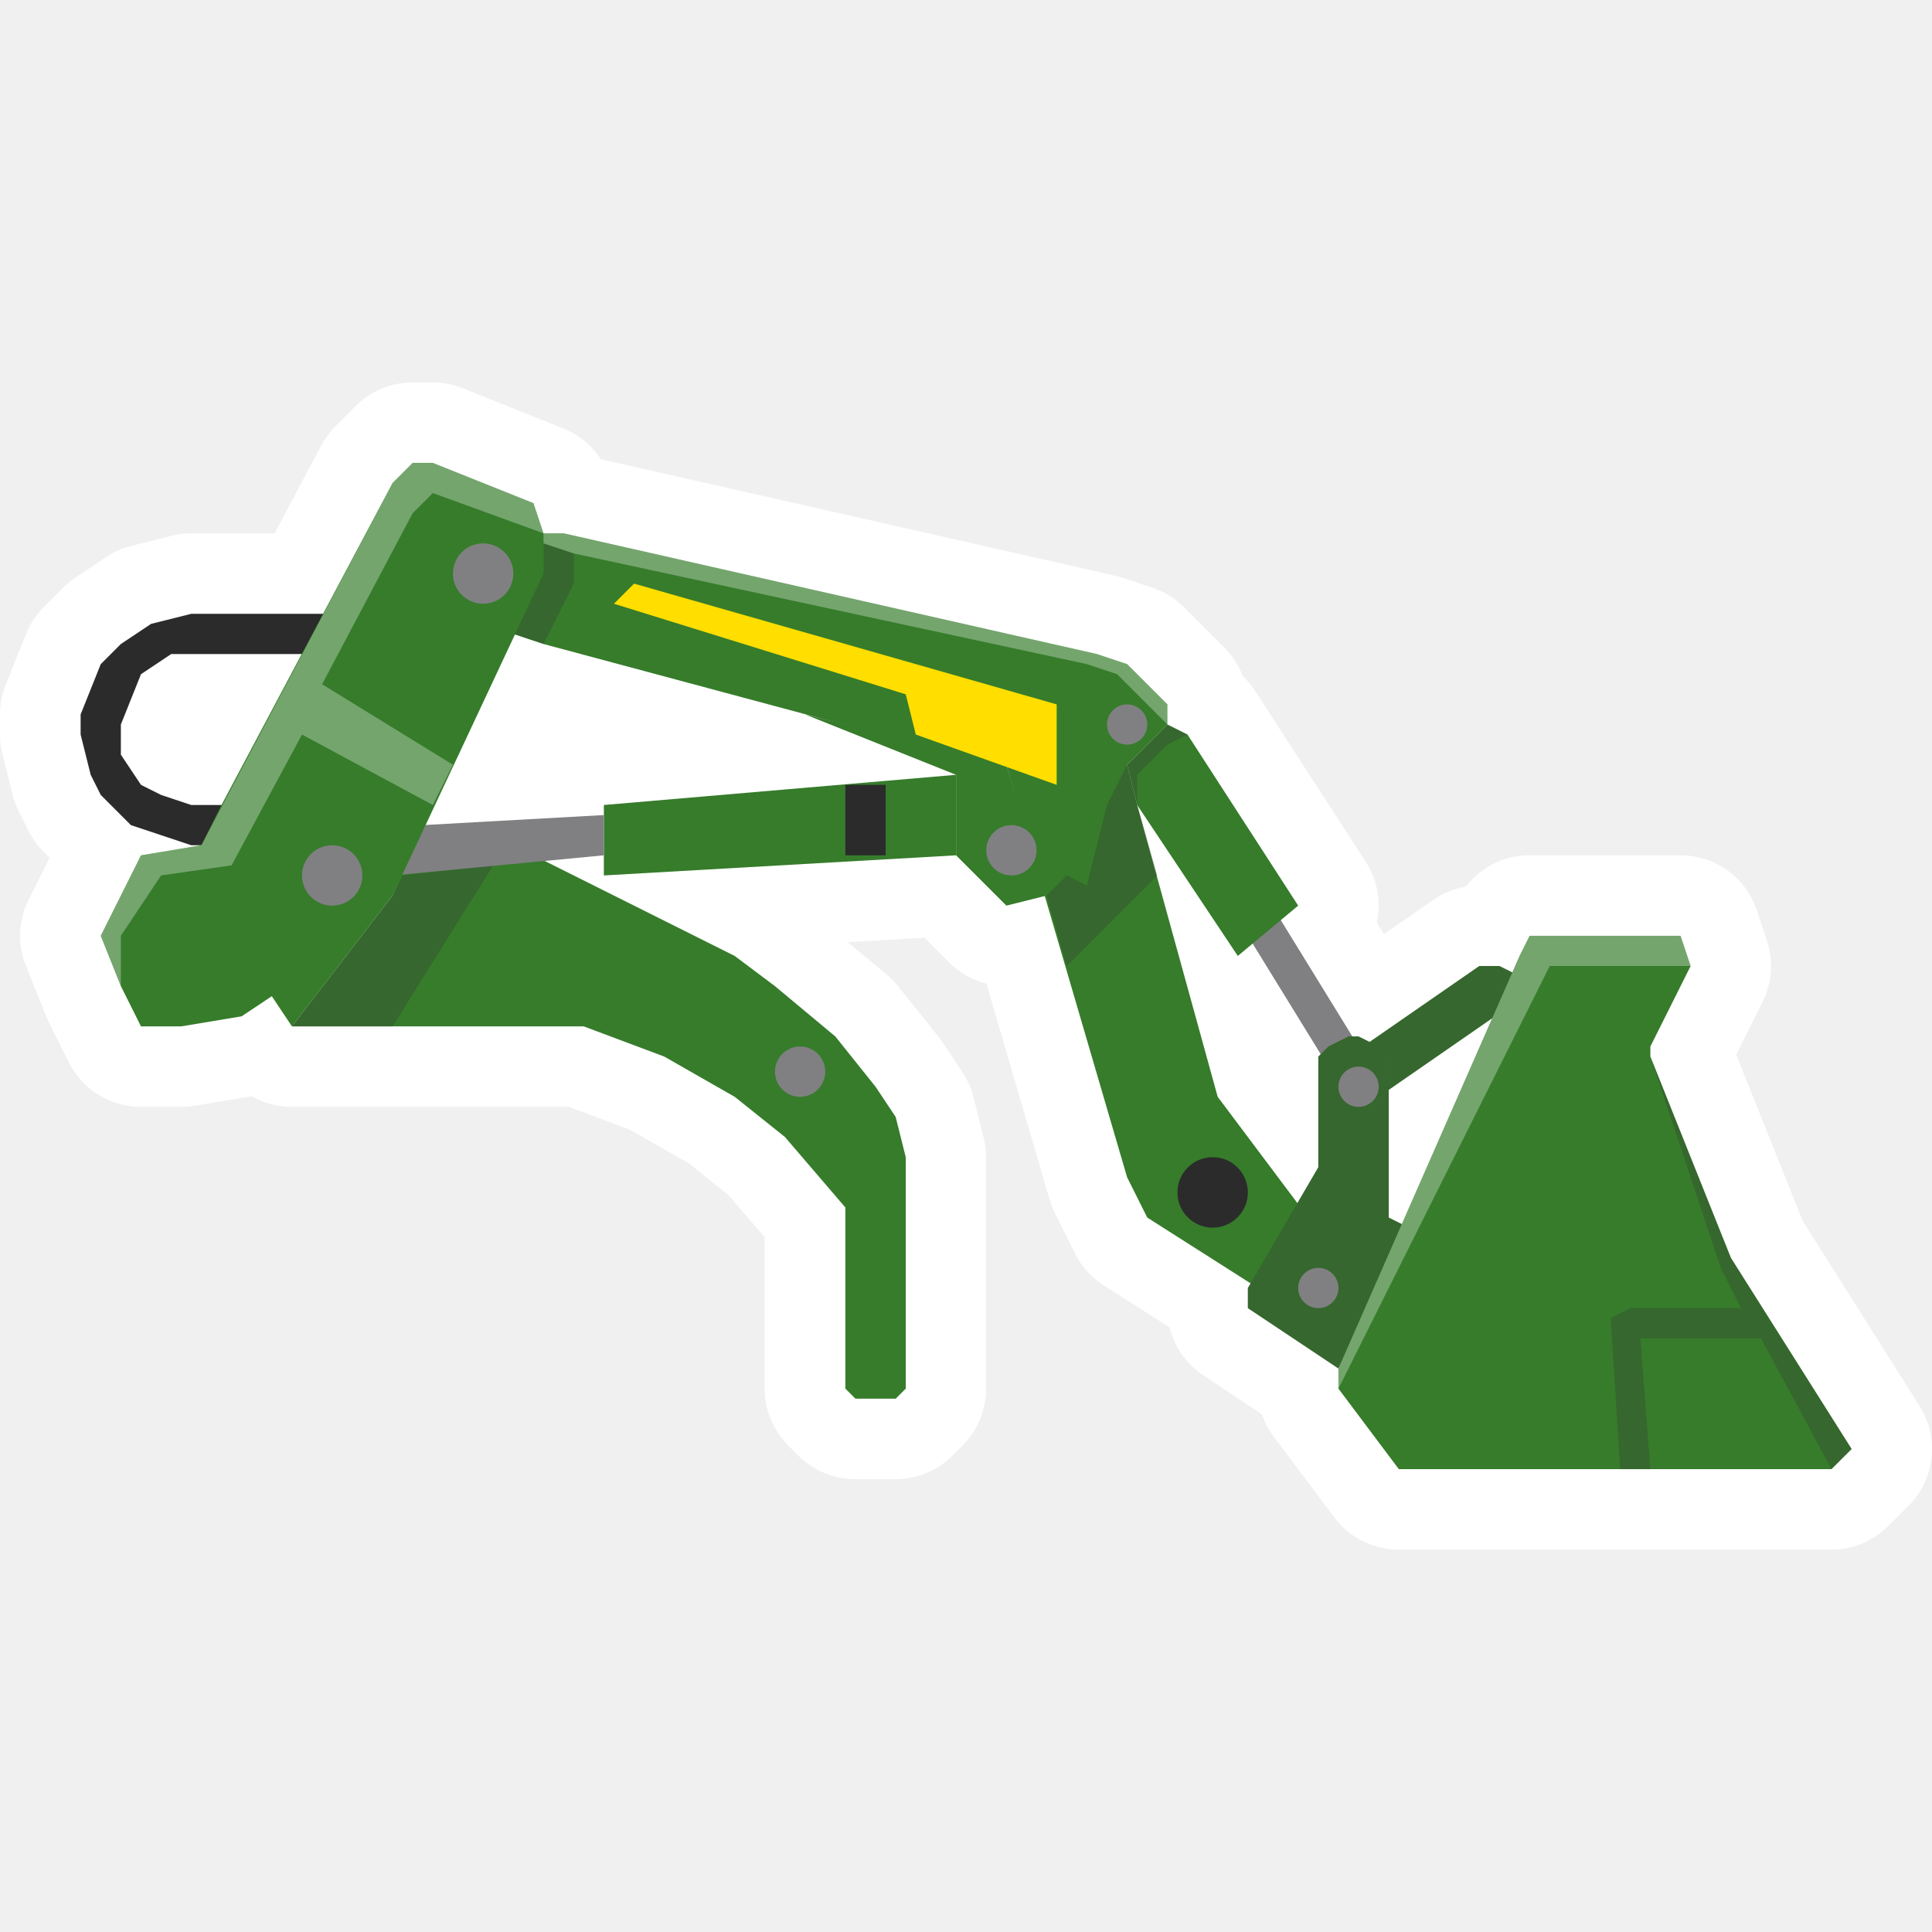
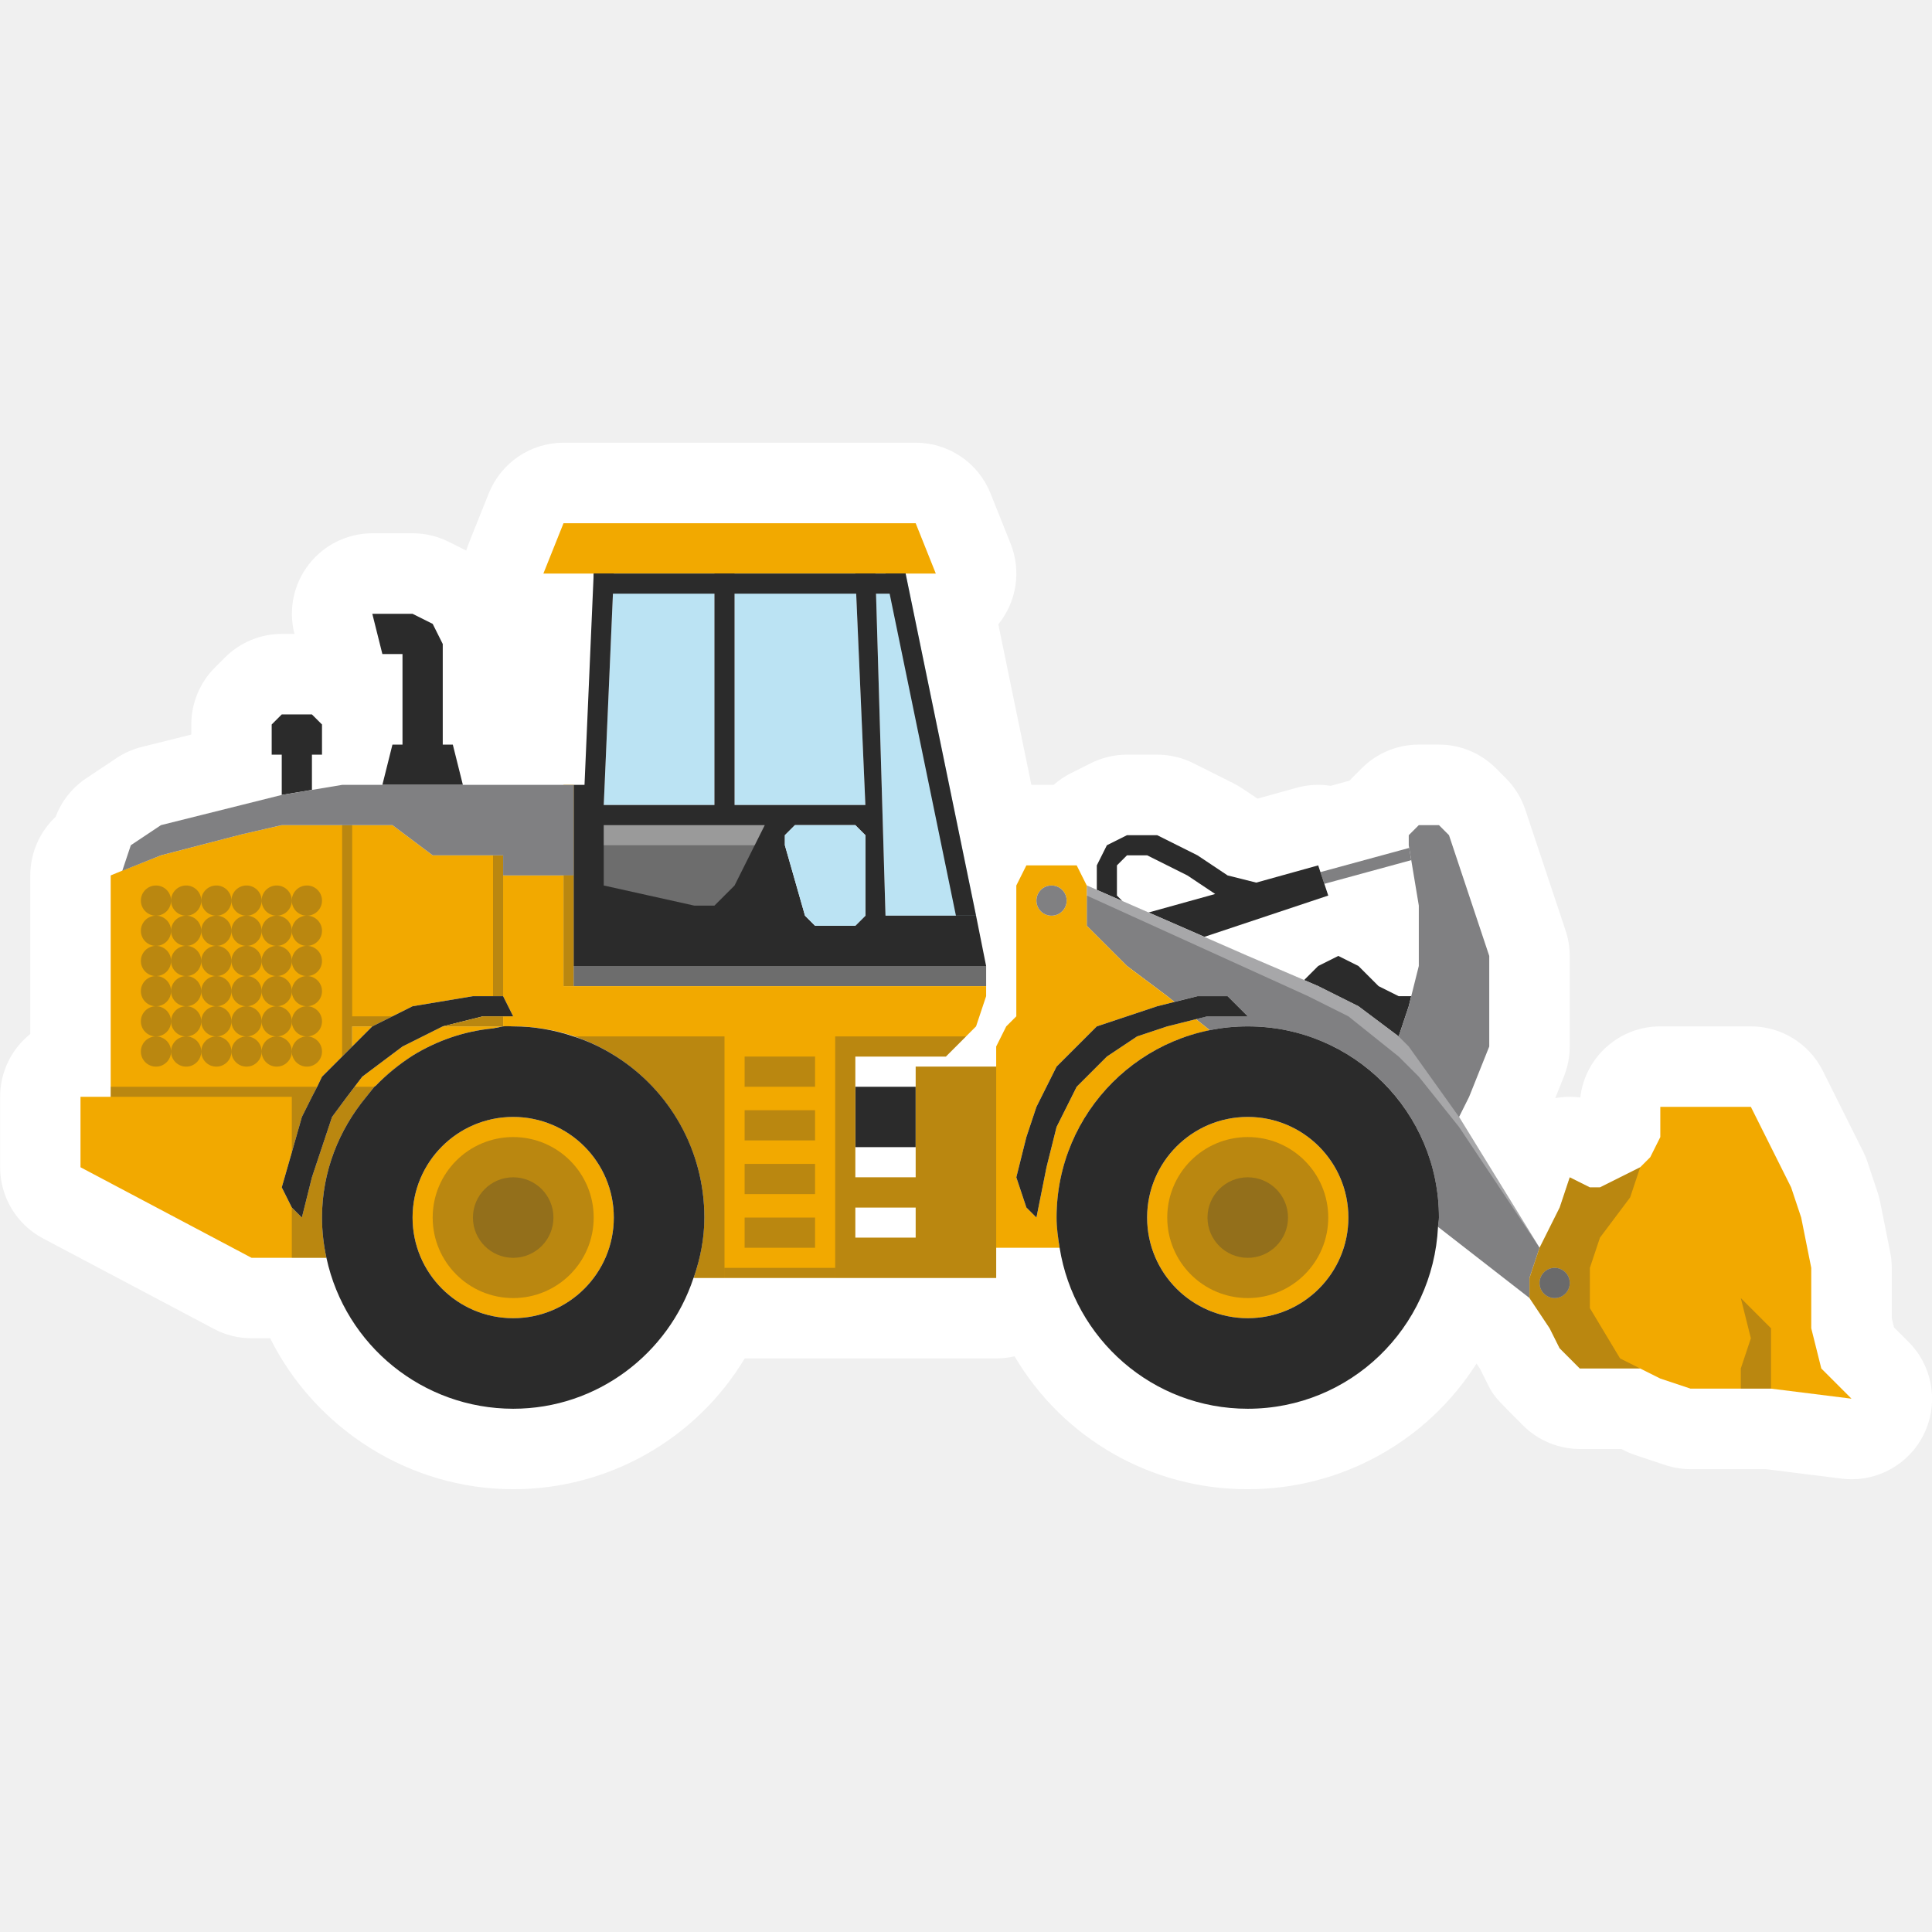
- <svg xmlns="http://www.w3.org/2000/svg" class="css-9txd9r" focusable="false" viewBox="0 0 48 48" data-icon-name="IconEquipmentLoader" size="65">
-   <path id="IconEquipmentLoader__outline" d="m47.691 34.932-2.902-4.595-1.654-4.135.654-1.308a2 2 0 0 0 .109-1.527l-.25-.75a2 2 0 0 0-1.897-1.368h-3.75c-.627 0-1.209.293-1.583.778-.288.049-.563.16-.805.328l-1.231.852-.175-.285a2 2 0 0 0-.276-1.509l-2.75-4.25a2 2 0 0 0-.308-.369 2 2 0 0 0-.457-.708l-1-1a2 2 0 0 0-.782-.483l-.75-.25a2 2 0 0 0-.191-.053l-12.765-2.89a2 2 0 0 0-.934-.766l-2.5-1a2 2 0 0 0-.743-.143h-.5a2 2 0 0 0-1.414.586l-.5.5q-.211.212-.352.476l-1.163 2.188H4.751q-.246 0-.485.06l-1 .25a2 2 0 0 0-.624.276l-.75.5a2 2 0 0 0-.305.25l-.5.5c-.192.192-.342.42-.443.671l-.5 1.25A2 2 0 0 0 0 17.75v.5q0 .246.06.485l.25 1q.053.214.151.409l.25.5q.145.29.375.52l.147.147-.522 1.044a2 2 0 0 0-.068 1.637l.5 1.25q.031.078.068.152l.5 1A2 2 0 0 0 3.5 27.5h1q.165 0 .329-.027l1.426-.238c.298.171.64.265.995.265h6.887l1.51.566 1.475.843.981.785.896 1.046v3.76a2 2 0 0 0 .586 1.414l.25.25a2 2 0 0 0 1.414.586h1a2 2 0 0 0 1.414-.586l.25-.25a2 2 0 0 0 .586-1.414v-5.75q0-.246-.06-.485l-.25-1a2 2 0 0 0-.276-.624l-.5-.75a2 2 0 0 0-.102-.14l-1-1.25a2 2 0 0 0-.281-.287l-.968-.807 1.907-.109.616.616c.259.259.579.437.922.524l1.573 5.373q.05.172.131.333l.5 1c.162.324.409.598.715.793l1.631 1.038c.118.481.412.908.833 1.189l1.465.977c.068.2.167.389.295.559l1.5 2a2 2 0 0 0 1.6.8H45.5a2 2 0 0 0 1.414-.586l.25-.25.25-.25a2 2 0 0 0 .277-2.482" class="outline" fill="#fff" />
-   <g id="IconEquipmentLoader__icon">
-     <path d="M7.253 25.5h7.25l2 .75 1.75 1 1.25 1 1.5 1.75v4.5l.25.25h1l.25-.25v-5.75l-.25-1-.5-.75-1-1.25-1.5-1.25-1-.75-5-2.5-2.75-.75-.75 1.75z" class="primary" fill="#367C2B" />
-     <path d="M7.253 25.5h2.5l2.5-4-2.25.25-.25.5z" class="shadow" fill="#353535" opacity=".3" />
-     <path d="M8.753 15.25h-4l-1 .25-.75.5-.5.5-.5 1.25v.5l.25 1 .25.5.75.75.75.25.75.25h1.25l.25-1h-1.5l-.75-.25-.5-.25-.5-.75V18l.5-1.25.75-.5h4z" class="neutral1" fill="#2b2b2b" />
-     <path d="M23.753 19.25v2l1.25 1.25 1-.25-1-3.25-5-1.25z" class="primary" fill="#367C2B" />
-     <path d="m31.003 23.25 2 3.25.25-.25.5-.25-2-3.25z" class="neutral2" fill="#808082" />
-     <path d="m28.003 19 .25 1 2.5 3.75 1.5-1.25-2.75-4.25-.5-.25z" class="primary" fill="#367C2B" />
-     <path d="m28.003 19 .25 1v-.75l.75-.75.5-.25-.5-.25z" class="shadow" fill="#353535" opacity=".3" />
-     <path d="m33.503 26.25 3.25-2.25h.5l.5.25-.25.75-3.25 2.25z" class="primary" fill="#367C2B" />
-     <path d="m33.503 26.25 3.25-2.25h.5l.5.25-.25.75-3.25 2.25z" class="shadow" fill="#353535" opacity=".3" />
-     <path d="m31.253 32-2.75-1.75-.5-1-3-10.25-1.25-.25L13.503 16l-.75-.25.75-2.5h.5l13.25 3 .75.25 1 1v.5l-1 1 .25 1 2 7.25 2.25 3z" class="primary" fill="#367C2B" />
-     <path d="M13.503 14.25v-.75l.75.25v.75l-.75 1.5-.75-.25z" class="shadow" fill="#353535" opacity=".3" />
-     <path d="m23.753 21.25-8.75.5V20l8.75-.75z" class="primary" fill="#367C2B" />
-     <path d="M21.003 19.5h1v1.75h-1z" class="neutral1" fill="#2b2b2b" />
-     <path d="m15.003 20.25-4.5.25-.75 1.25 5.25-.5z" class="neutral2" fill="#808082" />
-     <path d="m7.253 25.5-.5-.75-.75.5-1.5.25h-1l-.5-1-.5-1.25 1-2 1.5-.25.5-1 4.25-8 .5-.5h.5l2.5 1 .25.75v1l-3.75 8z" class="primary" fill="#367C2B" />
-     <path d="m8.003 17 3.25 2-.5 1-3.25-1.75-1.75 3.25-1.75.25-1 1.5v1.25l-.5-1.25 1-2 1.5-.25 4.75-9 .5-.5h.5l2.5 1 .25.75-2.75-1-.5.5z" class="highlight" fill="#fefeff" opacity=".31" />
-     <circle cx="28.003" cy="18" r=".5" class="neutral2" fill="#808082" />
-     <circle cx="25.128" cy="21.125" r=".625" class="neutral2" fill="#808082" />
-     <circle cx="30.128" cy="29.625" r=".875" class="neutral1" fill="#2b2b2b" />
-     <circle cx="12.003" cy="14.25" r=".75" class="neutral2" fill="#808082" />
-     <circle cx="8.253" cy="21.75" r=".75" class="neutral2" fill="#808082" />
-     <path d="m33.253 34-2.25-1.5V32l1.75-3v-2.75l.25-.25.5-.25h.25l.5.25.25.25v4l.5.25z" class="primary" fill="#367C2B" />
-     <path d="m33.253 34-2.25-1.5V32l1.75-3v-2.75l.25-.25.5-.25h.25l.5.25.25.25v4l.5.25z" class="shadow" fill="#353535" opacity=".3" />
-     <path d="m38.003 23.25-.25.5-4.5 10.25v.5l1.5 2h10.75l.25-.25.25-.25-3-4.75-2-5V26l1-2-.25-.75z" class="primary" fill="#367C2B" />
-     <circle cx="33.753" cy="27" r=".5" class="neutral2" fill="#808082" />
-     <circle cx="32.753" cy="32" r=".5" class="neutral2" fill="#808082" />
-     <path d="m38.003 23.25-.25.5-4.5 10.25v.5l5.25-10.5h3.5l-.25-.75z" class="highlight" fill="#fefeff" opacity=".31" />
-     <path d="m41.003 26.25 1.75 5.25.5 1h-2.75l-.484.25.234 3.75h.75l-.25-3.25h3l1.75 3.25.25-.25.25-.25-3-4.75z" class="shadow" fill="#353535" opacity=".3" />
-     <path d="m14.253 13.75 12.75 2.75.75.25 1.25 1.25v-.5l-1-1-.75-.25-13.25-3h-.5v.25z" class="highlight" fill="#fefeff" opacity=".31" />
-     <path d="m26.003 22.25.5-.5.5.25.5-2 .5-1 .25 1 .5 1.75-2.25 2.25z" class="shadow" fill="#353535" opacity=".3" />
-     <path d="M26.253 19.5v-2l-3.5-1-7-2-.5.5 7.25 2.25.25 1z" class="stripe" fill="#FFDE00" />
-     <circle cx="19.878" cy="26.625" r=".625" class="neutral2" fill="#808082" />
+ <svg xmlns="http://www.w3.org/2000/svg" class="css-9txd9r" focusable="false" viewBox="0 0 48 48" data-icon-name="Loader">
+   <path id="Loader__outline" d="m47.414 33.336-.25-.25-.108-.108-.056-.224V31.5q0-.198-.039-.392l-.25-1.25a2 2 0 0 0-.064-.24l-.25-.75a2 2 0 0 0-.109-.262l-.5-1-.5-1a2 2 0 0 0-1.789-1.106h-2.25a2 2 0 0 0-1.987 1.767 2.065 2.065 0 0 0-.622.015l.216-.54c.095-.236.143-.488.143-.743v-2.25c0-.215-.035-.429-.103-.632l-.25-.75-.25-.75-.25-.75-.25-.75a2 2 0 0 0-.483-.782l-.25-.25a2 2 0 0 0-1.414-.586h-.5a2 2 0 0 0-1.414.586l-.25.25-.059.061-.466.127a2 2 0 0 0-.846.049l-.97.27-.385-.257a2 2 0 0 0-.215-.125l-.5-.25-.5-.25a2 2 0 0 0-.894-.211H28c-.31 0-.617.072-.894.211l-.5.25a2 2 0 0 0-.428.289h-.554l-.821-3.988a2.001 2.001 0 0 0 .305-2.005l-.5-1.25a2 2 0 0 0-1.857-1.257h-8.75a2 2 0 0 0-1.857 1.257l-.5 1.25a2 2 0 0 0-.06.173l-.438-.219a2 2 0 0 0-.894-.211h-1a2 2 0 0 0-1.94 2.485l.004.015h-.313a2 2 0 0 0-1.414.586l-.25.25a2 2 0 0 0-.586 1.414v.251l-.235.059-1 .25a2 2 0 0 0-.624.276l-.75.5a2 2 0 0 0-.762.958 2 2 0 0 0-.629 1.456v3.939c-.457.367-.75.93-.75 1.561v1.75a2 2 0 0 0 1.064 1.768l4.25 2.25c.288.153.61.232.936.232h.459c1.121 2.244 3.452 3.75 6.041 3.75a6.71 6.71 0 0 0 5.75-3.25h6.25a2 2 0 0 0 .454-.052 6.7 6.7 0 0 0 5.796 3.302 6.72 6.72 0 0 0 5.681-3.123l.086.129.19.381c.15.299.163.312.879 1.028a2 2 0 0 0 1.414.586h1.028l.078.039q.127.064.262.109l.75.25q.308.102.632.103h1.875l1.876.235q.124.015.249.016a2 2 0 0 0 1.414-3.414Z" class="outline" fill="#fff" />
+   <g id="Loader__icon">
+     <path d="M7.75 18.75H8V18l-.25-.25H7l-.25.25v.75H7v1l.75-.125z" class="neutral1" fill="#2b2b2b" />
+     <path d="m35.062 21.37-.051-.304-2.205.601.097.292z" class="neutral2" fill="#808082" />
+     <path d="M8.75 25.5v.5l.5-.5zM17.75 14.25h5.5l-.5-1.25H14l-.5 1.25h4.25" class="primary" fill="#F2A900" />
+     <path d="M22 22.75h2.25l-1.75-8.5h-.75zM18.25 20h3.25l-.25-5.75h-3zM15 20h2.75v-5.75h-2.5z" class="window" fill="#bbe3f3" />
+     <path d="M24.25 22.75H22l-.25-8.5h-.5L21.5 20h-3.25v-5.75h-.5V20H15l.25-5.75h-.5l-.228 5.25h-.272v5H24.5V24zm-2.75 0-.25.25h-1l-.25-.25-.5-1.75v-.25l.25-.25h1.5l.25.25zM9.75 18.5l-.25 1h2l-.25-1H11V16l-.25-.5-.5-.25h-1l.25 1h.5v2.25zM21.25 27h1.5v1.5h-1.5zM27.75 22.25v-.75l.25-.25h.5l.5.25.5.25.691.461-1.657.46 1.385.606L33 22.25l-.097-.292-.097-.291-.056-.167-1.539.428-.711-.178-.75-.5-.5-.25-.5-.25H28l-.5.25-.25.5v.609l.639.28zM34.25 24.5l-.25-.25-.25-.25-.5-.25-.5.25-.35.35.35.15 1 .5 1 .75L35 25l.062-.25h-.312z" class="neutral1" fill="#2b2b2b" />
+     <path d="m38.25 31-2-3.25.25-.5L37 26v-2.25l-.25-.75-.25-.75-.25-.75-.25-.75-.25-.25h-.5l-.25.25V21l.011.065.051.304.188 1.13v1.5l-.188.75-.062.25-.25.75-1-.75-1-.5-.35-.15-1.4-.6-1.081-.473-1.385-.606-.645-.282-.639-.28-.25-.109v1l1 1 1 .75.179.143.571-.143h.75l.5.5h-1l-.286.071.342.274a4.75 4.75 0 0 1 5.694 4.655c0 .079-.019.152-.023.23l.023.02 2.25 1.75v-.5l.25-.75Z" class="secondary" fill="#808082" />
+     <path d="m45.75 34.5-.5-.5-.25-1v-1.5l-.25-1.25-.25-.75-.5-1-.5-1h-2.25v.75l-.25.5-.25.25-.5.25-.5.25h-.25l-.5-.25-.25.75-.5 1-.25.75v.5l.5.75.247.495c.003.005.503.505.503.505h1.5l.5.25.75.25h2l2 .25zm-7.125-2.25a.375.375 0 1 1 0-.75.375.375 0 0 1 0 .75" class="primary" fill="#F2A900" />
+     <circle cx="31" cy="30.25" r="2.5" class="primary" fill="#F2A900" />
+     <path d="m30.056 25.595-.342-.274L29 25.5l-.75.25-.75.5-.75.75-.5 1-.25 1-.25 1.25-.25-.25-.25-.75.25-1 .25-.75.5-1 .5-.5.5-.5.75-.25.75-.25.429-.107L29 24.75 28 24l-1-1v-1l-.25-.5H25.5l-.25.5v3.25l-.25.25-.25.5v.5h-2v2.75h-1.5v-3h2.25l.75-.75.25-.75v-.25H14v-2.75h-1.5v-.5h-1.75l-1-.75H7l-1 .23-2 .52-.96.38-.29.12v5.5H2V29l4.25 2.25h1.86c-.07-.32-.11-.66-.11-1 0-1.14.42-2.18 1.1-3l.2-.25c.01-.01.02-.02.03-.02.28-.29.59-.54.93-.76.59-.36 1.26-.6 1.99-.67l.25-.05H11l-1 .5-1 .75-.38.5-.37.5-.5 1.5-.25 1-.25-.25-.25-.5.25-.87.25-.88.25-.5.13-.25.12-.25.75-.75v-.5h.5l1-.5 1.5-.25h.75l.25.5h-.25v.25c.085-.004.164 0 .25 0a4.75 4.75 0 0 1 4.75 4.75c0 .52-.104 1.011-.258 1.479l.008.021h7.5V31h1.576a5 5 0 0 1-.076-.75 4.75 4.75 0 0 1 3.806-4.655M26.125 22a.375.375 0 1 1 0 .75.375.375 0 0 1 0-.75m-3.375 8.75h-1.5V30h1.5z" class="primary" fill="#F2A900" />
+     <path d="m7.88 27-.13.25-.25.5-.25.88v-1.38h-4.5V27zM9.1 27.25c-.68.82-1.1 1.86-1.1 3 0 .34.04.68.11 1h-.86V30l.25.25.25-1 .5-1.5.37-.5.19-.25h.49zM8.5 26.25l.25-.25v-.5h.5l.5-.25h-1v-4.779H8.5zM12.25 24.75h.25v-3.5h-.25z" class="shadow" fill="#353535" opacity=".3" />
+     <path d="M14 24.5h.25v-5H14v5" class="primary" fill="#F2A900" />
+     <path d="M14 24.5h.25v-2.75H14v2.75" class="shadow" fill="#353535" opacity=".3" />
+     <path d="M20.25 23h1l.25-.25v-2l-.25-.25h-1.5l-.25.25V21l.5 1.75z" class="window" fill="#bbe3f3" />
+     <circle cx="26.125" cy="22.375" r=".375" class="neutral2" fill="#808082" />
+     <circle cx="38.625" cy="31.875" r=".375" class="neutral2" fill="#808082" />
+     <path d="M40.75 34h-1.5l-.5-.5-.25-.5-.5-.75v-.5l.25-.75.5-1 .25-.75.5.25h.25l1-.5-.25.75-.75 1-.25.75v1l.75 1.25z" class="shadow" fill="#353535" opacity=".3" />
+     <circle cx="4.625" cy="22.375" r=".375" class="shadow" fill="#353535" opacity=".3" />
+     <circle cx="3.875" cy="22.375" r=".375" class="shadow" fill="#353535" opacity=".3" />
+     <circle cx="3.875" cy="23.125" r=".375" class="shadow" fill="#353535" opacity=".3" />
+     <circle cx="3.875" cy="23.875" r=".375" class="shadow" fill="#353535" opacity=".3" />
+     <circle cx="3.875" cy="24.625" r=".375" class="shadow" fill="#353535" opacity=".3" />
+     <circle cx="3.875" cy="25.375" r=".375" class="shadow" fill="#353535" opacity=".3" />
+     <circle cx="3.875" cy="26.125" r=".375" class="shadow" fill="#353535" opacity=".3" />
+     <circle cx="5.375" cy="22.375" r=".375" class="shadow" fill="#353535" opacity=".3" />
+     <circle cx="6.125" cy="22.375" r=".375" class="shadow" fill="#353535" opacity=".3" />
+     <circle cx="6.875" cy="22.375" r=".375" class="shadow" fill="#353535" opacity=".3" />
+     <circle cx="7.625" cy="22.375" r=".375" class="shadow" fill="#353535" opacity=".3" />
+     <circle cx="4.625" cy="23.125" r=".375" class="shadow" fill="#353535" opacity=".3" />
+     <circle cx="5.375" cy="23.125" r=".375" class="shadow" fill="#353535" opacity=".3" />
+     <circle cx="6.125" cy="23.125" r=".375" class="shadow" fill="#353535" opacity=".3" />
+     <circle cx="6.875" cy="23.125" r=".375" class="shadow" fill="#353535" opacity=".3" />
+     <circle cx="7.625" cy="23.125" r=".375" class="shadow" fill="#353535" opacity=".3" />
+     <circle cx="4.625" cy="23.875" r=".375" class="shadow" fill="#353535" opacity=".3" />
+     <circle cx="5.375" cy="23.875" r=".375" class="shadow" fill="#353535" opacity=".3" />
+     <circle cx="6.125" cy="23.875" r=".375" class="shadow" fill="#353535" opacity=".3" />
+     <circle cx="6.875" cy="23.875" r=".375" class="shadow" fill="#353535" opacity=".3" />
+     <circle cx="7.625" cy="23.875" r=".375" class="shadow" fill="#353535" opacity=".3" />
+     <circle cx="4.625" cy="24.625" r=".375" class="shadow" fill="#353535" opacity=".3" />
+     <circle cx="5.375" cy="24.625" r=".375" class="shadow" fill="#353535" opacity=".3" />
+     <circle cx="6.125" cy="24.625" r=".375" class="shadow" fill="#353535" opacity=".3" />
+     <circle cx="6.875" cy="24.625" r=".375" class="shadow" fill="#353535" opacity=".3" />
+     <circle cx="7.625" cy="24.625" r=".375" class="shadow" fill="#353535" opacity=".3" />
+     <circle cx="4.625" cy="25.375" r=".375" class="shadow" fill="#353535" opacity=".3" />
+     <circle cx="5.375" cy="25.375" r=".375" class="shadow" fill="#353535" opacity=".3" />
+     <circle cx="6.125" cy="25.375" r=".375" class="shadow" fill="#353535" opacity=".3" />
+     <circle cx="6.875" cy="25.375" r=".375" class="shadow" fill="#353535" opacity=".3" />
+     <circle cx="7.625" cy="25.375" r=".375" class="shadow" fill="#353535" opacity=".3" />
+     <circle cx="4.625" cy="26.125" r=".375" class="shadow" fill="#353535" opacity=".3" />
+     <circle cx="5.375" cy="26.125" r=".375" class="shadow" fill="#353535" opacity=".3" />
+     <circle cx="6.125" cy="26.125" r=".375" class="shadow" fill="#353535" opacity=".3" />
+     <circle cx="6.875" cy="26.125" r=".375" class="shadow" fill="#353535" opacity=".3" />
+     <circle cx="7.625" cy="26.125" r=".375" class="shadow" fill="#353535" opacity=".3" />
+     <path d="M15 20.5h4l-.75 1.5-.25.25-.25.25h-.5L15 22z" class="highlight" fill="#fefeff" opacity=".31" />
+     <circle cx="35.5" cy="21" r=".25" class="neutral2" fill="#808082" />
+     <path d="M18.5 26.25h1.75V27H18.5zM18.5 27.583h1.75v.75H18.5zM18 31.5h2.75v.25H18z" class="shadow" fill="#353535" opacity=".3" />
+     <path d="M12.75 25.25H12l-1 .25-1 .5-1 .75-.38.5-.37.5-.5 1.5-.25 1-.25-.25-.25-.5.25-.87.25-.88.25-.5.13-.25.12-.25 1.25-1.25 1-.5 1.5-.25h.75zM31 25.5a4.75 4.75 0 0 0-4.75 4.75c0 .257.036.504.076.75.362 2.265 2.308 4 4.674 4 2.545 0 4.604-2.006 4.727-4.52.004-.078.023-.151.023-.23A4.75 4.75 0 0 0 31 25.5m0 7.25a2.5 2.5 0 1 1 0-5 2.5 2.5 0 0 1 0 5" class="neutral1" fill="#2b2b2b" />
+     <path d="m28 25.25-.75.25-.5.5-.5.5-.5 1-.25.75-.25 1 .25.75.25.25L26 29l.25-1 .5-1 .75-.75.75-.5.75-.25.714-.179.286-.071h1l-.5-.5h-.75l-.571.143-.429.107z" class="neutral1" fill="#2b2b2b" />
+     <circle cx="31" cy="30.25" r="2" class="shadow" fill="#353535" opacity=".3" />
+     <circle cx="31" cy="30.25" r="1" class="shadow" fill="#353535" opacity=".3" />
+     <path d="M15 20.5v.5h3.75l.25-.5zM24.5 24v.5H14.25V24z" class="highlight" fill="#fefeff" opacity=".31" />
+     <path d="M22.75 26.5v2.75h-1.5v-3h2.25l.5-.5h-3.25v6h4V26.5zm0 4.25h-1.5V30h1.5zM18 25.75v6h-.77q.01-.01.01-.02c.16-.47.26-.96.26-1.48 0-1.68-.87-3.16-2.19-4-.33-.21-.68-.38-1.06-.5z" class="shadow" fill="#353535" opacity=".3" />
+     <path d="M27 22v.25l5.5 2.5 1 .5 1.25 1 .5.5 1 1.25 2 3-2-3.25L35 26l-.25-.25-1-.75-1-.5z" class="highlight" fill="#fefeff" opacity=".31" />
+     <path d="M11 25.5h1.5v-.25H12z" class="primary" fill="#F2A900" />
+     <path d="M11 25.5h1.5v-.25H12z" class="shadow" fill="#353535" opacity=".3" />
+     <circle cx="12.75" cy="30.25" r="2.5" class="primary" fill="#F2A900" />
+     <path d="M9.33 26.98c.28-.29.59-.54.93-.76-.34.21-.65.46-.93.76m0 0c.28-.29.59-.54.93-.76-.34.21-.65.46-.93.76" class="shadow" fill="#353535" opacity=".3" />
+     <path d="M15.31 26.25c-.33-.21-.68-.38-1.06-.5-.47-.16-.98-.25-1.5-.25-.09 0-.17-.01-.25 0l-.25.05c-.73.07-1.4.31-1.99.67-.34.22-.65.47-.93.76-.01 0-.02.01-.03.02l-.2.25c-.68.82-1.1 1.86-1.1 3 0 .34.04.68.11 1A4.75 4.75 0 0 0 12.75 35c2.09 0 3.86-1.37 4.48-3.25q.01-.01.01-.02c.16-.47.26-.96.26-1.48 0-1.68-.87-3.16-2.19-4m-2.56 6.5a2.5 2.5 0 0 1 0-5 2.5 2.5 0 0 1 0 5" class="neutral1" fill="#2b2b2b" />
+     <circle cx="12.75" cy="30.25" r="2" class="shadow" fill="#353535" opacity=".3" />
+     <circle cx="12.75" cy="30.25" r="1" class="shadow" fill="#353535" opacity=".3" />
+     <path d="M18.5 28.917h1.75v.75H18.5zM18.5 30.25h1.75V31H18.5z" class="shadow" fill="#353535" opacity=".3" />
+     <path d="M12.5 19.5h-4l-.75.125-.75.125L6 20l-1 .25-1 .25-.75.5-.212.635L4 21.25l1-.26 1-.259 1-.231h2.75l1 .75h1.75v.5h1.75V19.5z" class="secondary" fill="#808082" />
+     <path d="M44 34.5h-.75V34l.25-.75-.25-1L44 33v1.5" class="shadow" fill="#353535" opacity=".3" />
+     <path d="m22.5 14.25 1.75 8.5h-.5L22 14.25z" class="neutral1" fill="#2b2b2b" />
+     <path d="M14.75 14.25h7.75v.5h-7.75z" class="neutral1" fill="#2b2b2b" />
  </g>
</svg>
